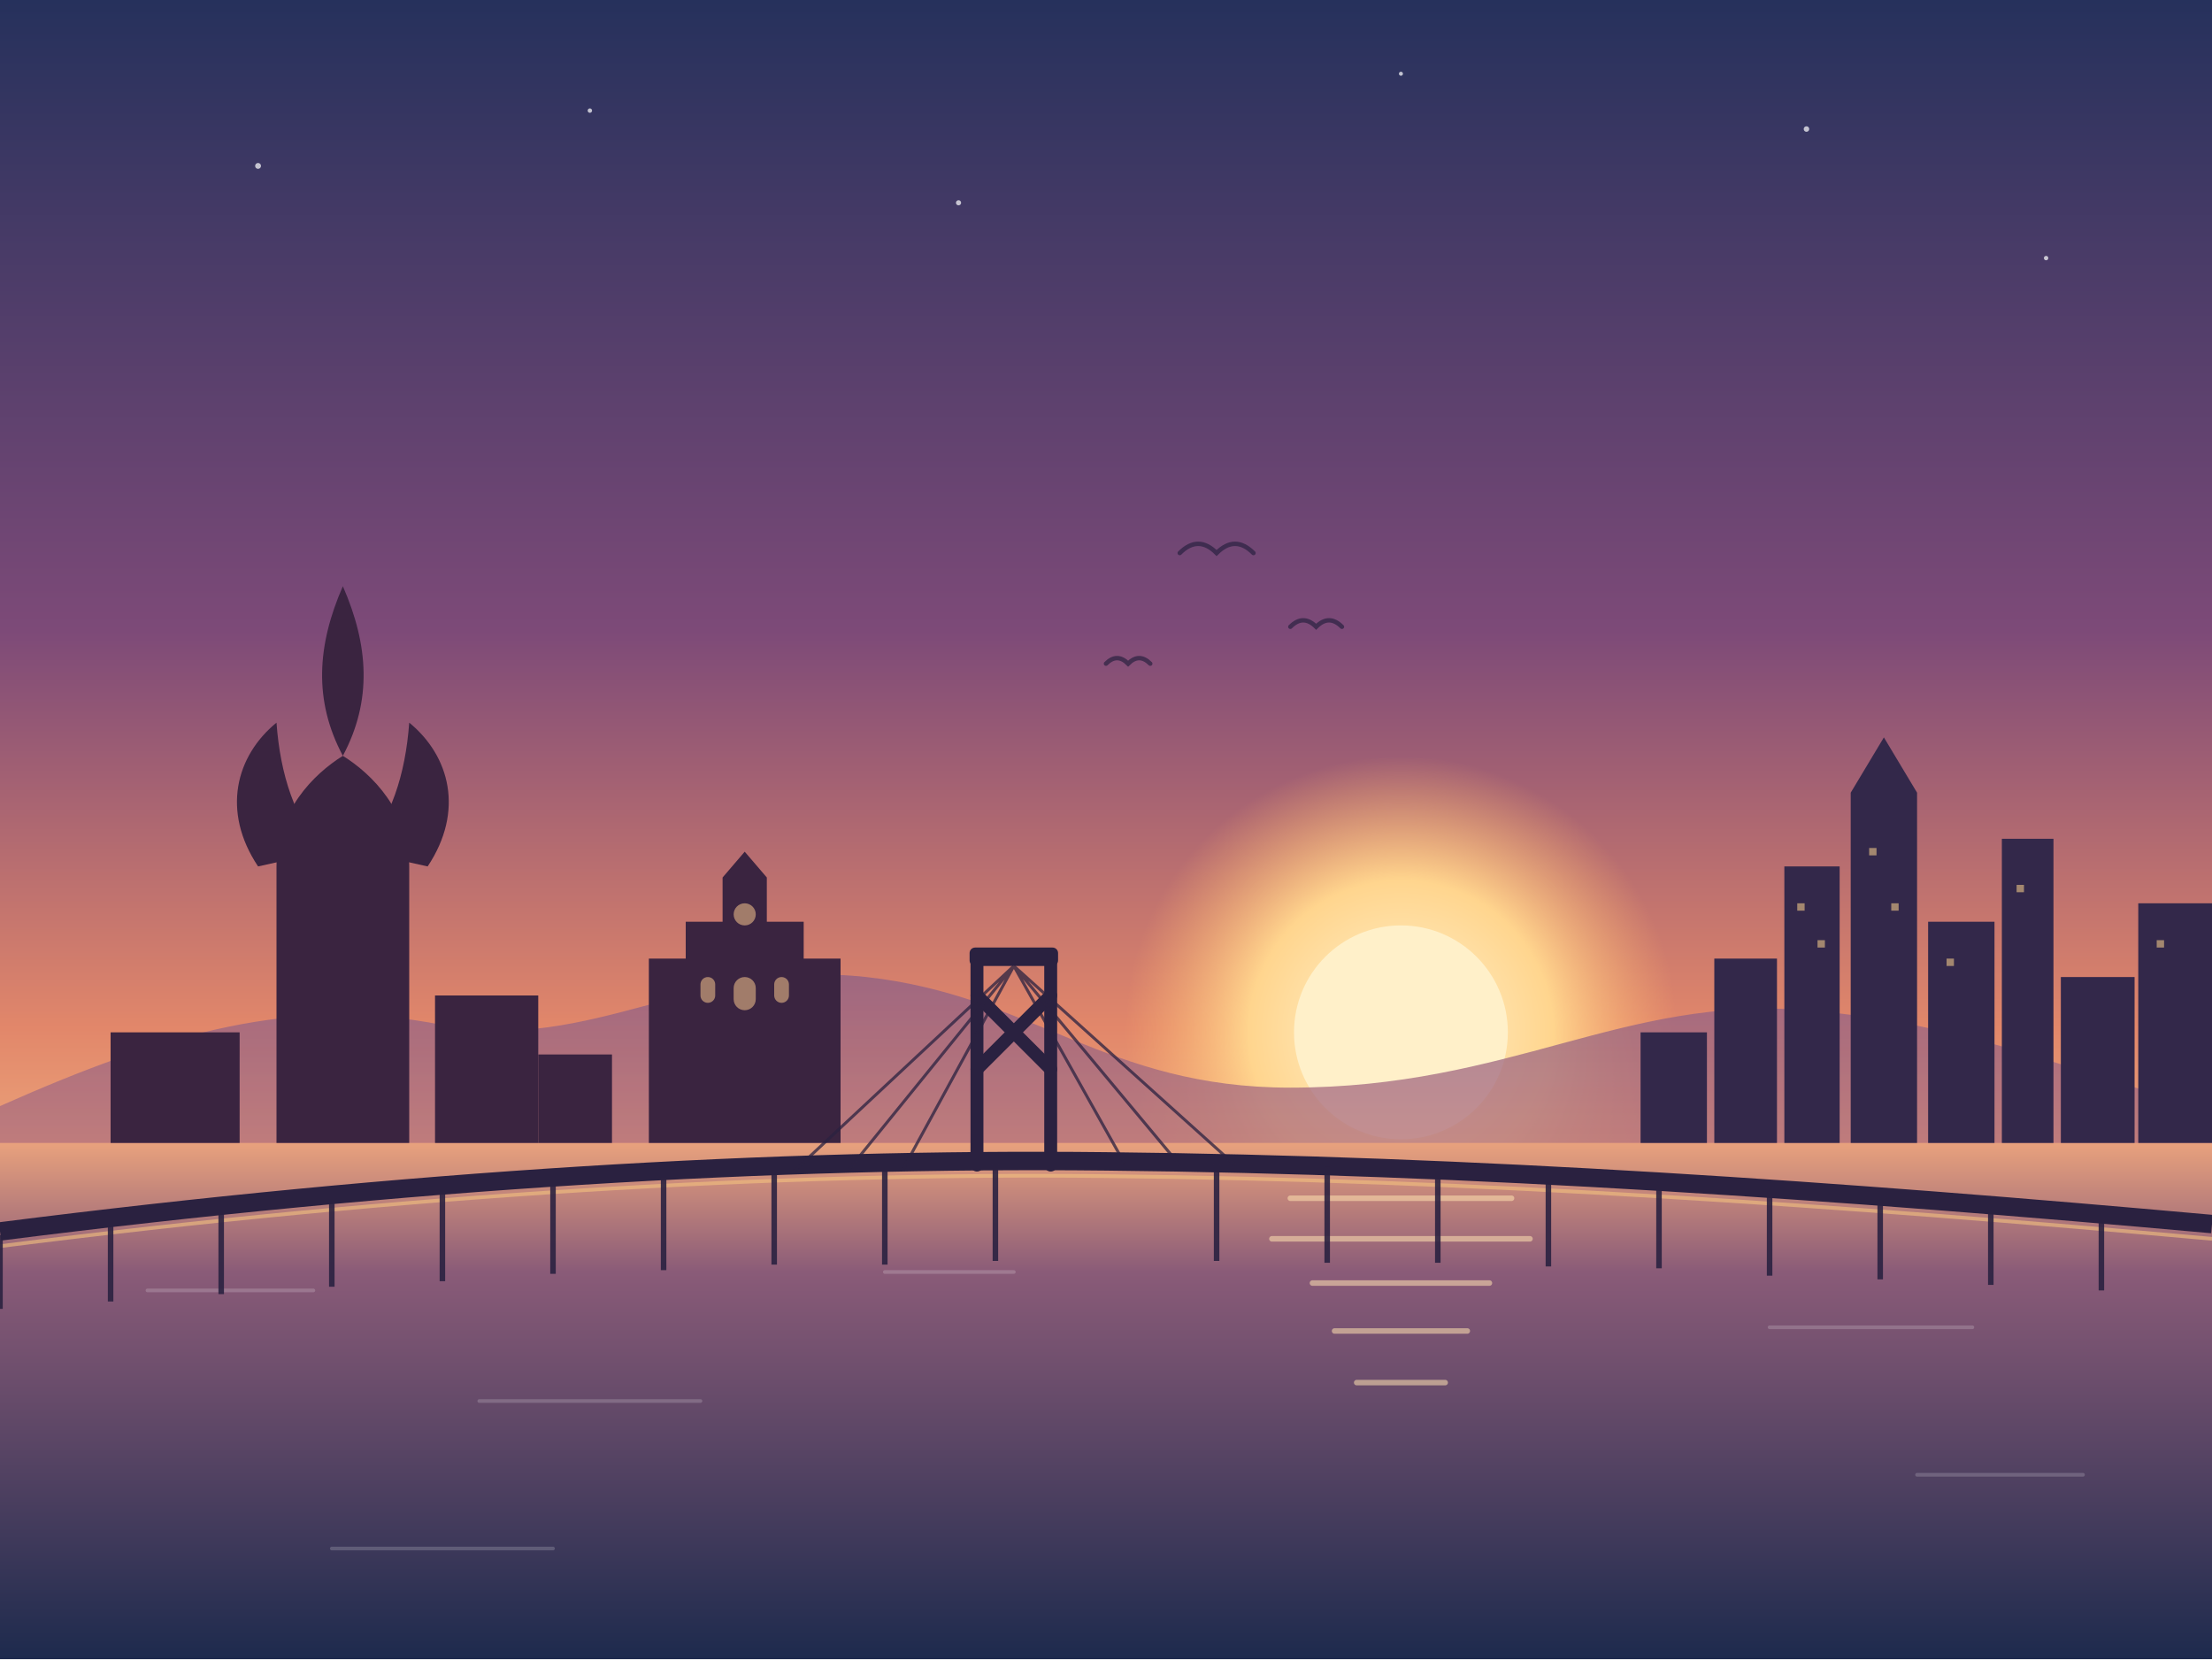
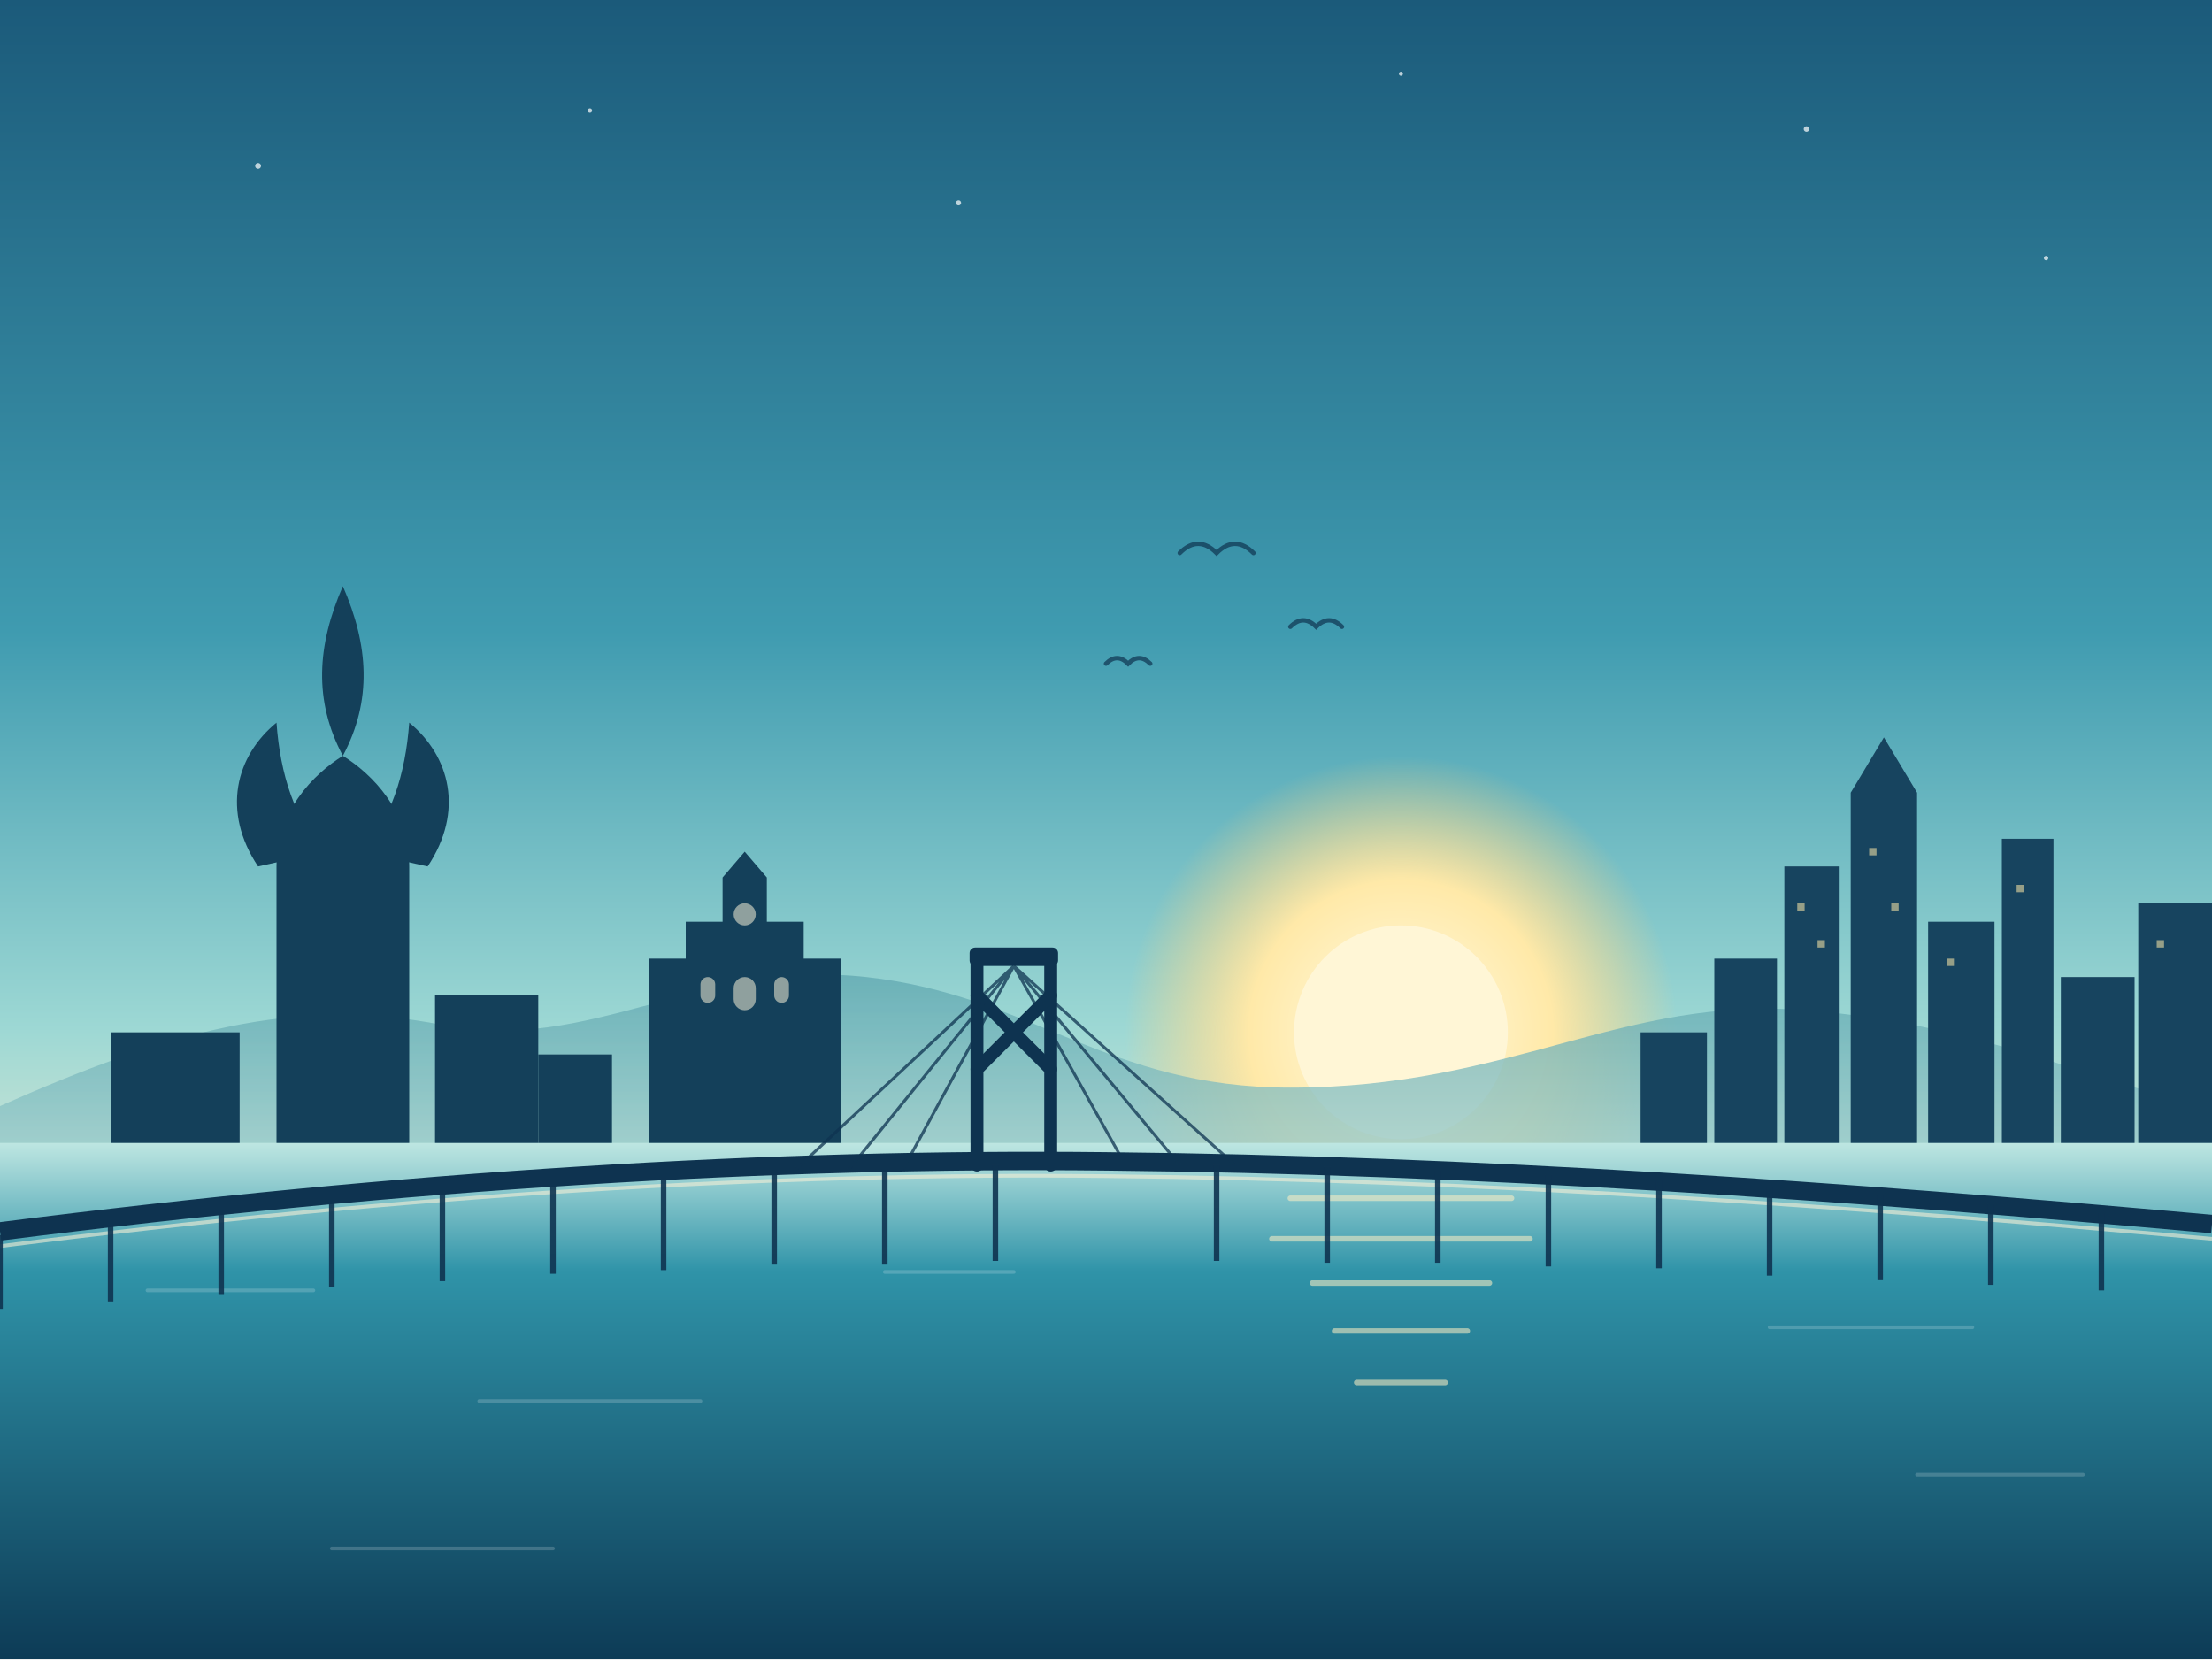
<svg xmlns="http://www.w3.org/2000/svg" viewBox="0 0 1200 900" preserveAspectRatio="xMidYMid slice">
  <defs>
    <linearGradient id="sky" x1="0" y1="0" x2="0" y2="1">
-       <stop offset="0" stop-color="#26315c" />
-       <stop offset=".38" stop-color="#7d4a78" />
-       <stop offset=".62" stop-color="#e2876a" />
-       <stop offset=".78" stop-color="#f6c48d" />
+       <stop offset="0" stop-color="#1b5a7a" />
+       <stop offset=".38" stop-color="#3f9bb0" />
+       <stop offset=".62" stop-color="#9dd8d4" />
+       <stop offset=".78" stop-color="#f4efd6" />
    </linearGradient>
    <linearGradient id="sea" x1="0" y1="0" x2="0" y2="1">
-       <stop offset="0" stop-color="#e9a27d" />
-       <stop offset=".25" stop-color="#8a5b78" />
-       <stop offset="1" stop-color="#1d2a4d" />
+       <stop offset="0" stop-color="#bfe7e2" />
+       <stop offset=".25" stop-color="#2f93a8" />
+       <stop offset="1" stop-color="#0d3b56" />
    </linearGradient>
    <radialGradient id="sun" cx=".5" cy=".5" r=".5">
-       <stop offset="0" stop-color="#fff3d1" />
-       <stop offset=".55" stop-color="#ffd58e" />
-       <stop offset="1" stop-color="#ffb26b" stop-opacity="0" />
+       <stop offset="0" stop-color="#fffbe6" />
+       <stop offset=".55" stop-color="#ffe9a8" />
+       <stop offset="1" stop-color="#ffd27a" stop-opacity="0" />
    </radialGradient>
    <linearGradient id="far" x1="0" y1="0" x2="0" y2="1">
-       <stop offset="0" stop-color="#8d5f86" />
-       <stop offset="1" stop-color="#b8737c" />
+       <stop offset="0" stop-color="#5fa7b0" />
+       <stop offset="1" stop-color="#9fcfcf" />
    </linearGradient>
  </defs>
  <rect width="1200" height="900" fill="url(#sky)" />
  <g fill="#fff" opacity=".7">
    <circle cx="140" cy="90" r="1.6" />
    <circle cx="320" cy="60" r="1.2" />
    <circle cx="520" cy="110" r="1.4" />
    <circle cx="980" cy="70" r="1.5" />
    <circle cx="1110" cy="140" r="1.2" />
    <circle cx="760" cy="40" r="1.1" />
  </g>
  <circle cx="760" cy="560" r="150" fill="url(#sun)" />
-   <circle cx="760" cy="560" r="58" fill="#fff0c9" />
+   <circle cx="760" cy="560" r="58" fill="#fff6d6" />
  <path d="M0 600 C90 560 160 540 240 556 C320 572 380 520 470 530 C560 540 600 590 700 590 C820 590 880 540 980 548 C1080 556 1140 590 1200 600 L1200 640 L0 640 Z" fill="url(#far)" opacity=".75" />
  <rect y="620" width="1200" height="280" fill="url(#sea)" />
-   <g stroke="#ffe2b0" stroke-width="3" stroke-linecap="round" opacity=".55">
+   <g stroke="#fff1c4" stroke-width="3" stroke-linecap="round" opacity=".55">
    <path d="M700 650h120M690 672h140M712 696h96M724 722h72M736 750h48" />
  </g>
  <g stroke="#ffffff" stroke-width="2" stroke-linecap="round" opacity=".18">
    <path d="M80 700h90M260 760h120M480 690h70M960 720h110M1040 800h90M180 840h120" />
  </g>
-   <g fill="#3a2440">
+   <g fill="#14405a">
    <path d="M150 620 L150 470 C150 440 170 420 186 410 C202 420 222 440 222 470 L222 620 Z" />
    <path d="M186 410 C170 380 172 350 186 318 C200 350 202 380 186 410 Z" />
    <path d="M140 470 C120 440 128 410 150 392 C152 420 160 445 176 462 Z M232 470 C252 440 244 410 222 392 C220 420 212 445 196 462 Z" />
    <rect x="60" y="560" width="70" height="60" />
    <rect x="236" y="540" width="56" height="80" />
    <rect x="292" y="572" width="40" height="48" />
    <path d="M352 620 V520 H372 V500 H392 V476 L404 462 L416 476 V500 H436 V520 H456 V620 Z" />
  </g>
-   <g fill="#f6c48d" opacity=".55">
+   <g fill="#f4efd6" opacity=".55">
    <rect x="380" y="530" width="8" height="14" rx="4" />
    <rect x="398" y="530" width="12" height="18" rx="6" />
    <rect x="420" y="530" width="8" height="14" rx="4" />
    <rect x="398" y="490" width="12" height="12" rx="6" />
  </g>
-   <g fill="#33284a">
+   <g fill="#17445f">
    <rect x="930" y="520" width="34" height="100" />
    <rect x="968" y="470" width="30" height="150" />
    <path d="M1004 620 V430 L1022 400 L1040 430 V620 Z" />
    <rect x="1046" y="500" width="36" height="120" />
    <rect x="1086" y="455" width="28" height="165" />
    <rect x="1118" y="530" width="40" height="90" />
    <rect x="1160" y="490" width="40" height="130" />
    <rect x="890" y="560" width="36" height="60" />
  </g>
-   <g fill="#ffd58e" opacity=".55">
+   <g fill="#ffe9a8" opacity=".55">
    <rect x="975" y="490" width="4" height="4" />
    <rect x="986" y="510" width="4" height="4" />
    <rect x="1014" y="460" width="4" height="4" />
    <rect x="1026" y="490" width="4" height="4" />
    <rect x="1094" y="480" width="4" height="4" />
    <rect x="1056" y="520" width="4" height="4" />
    <rect x="1170" y="510" width="4" height="4" />
  </g>
-   <path d="M0 668 C220 640 420 628 600 630 C800 632 1000 646 1200 664" fill="none" stroke="#2a2140" stroke-width="10" />
-   <path d="M0 676 C220 648 420 636 600 638 C800 640 1000 654 1200 672" fill="none" stroke="#f3c27f" stroke-width="2" opacity=".6" />
-   <g stroke="#2a2140" stroke-width="3" opacity=".9">
+   <path d="M0 668 C220 640 420 628 600 630 C800 632 1000 646 1200 664" fill="none" stroke="#0e3350" stroke-width="10" />
+   <path d="M0 676 C220 648 420 636 600 638 C800 640 1000 654 1200 672" fill="none" stroke="#f4efd6" stroke-width="2" opacity=".6" />
+   <g stroke="#0e3350" stroke-width="3" opacity=".9">
    <path d="M0 670v40M60 664v42M120 658v44M180 652v46M240 647v48M300 643v48M360 639v50M420 636v50M480 634v52M540 632v52M660 632v52M720 633v52M780 635v50M840 637v50M900 640v48M960 644v48M1020 648v46M1080 653v44M1140 658v42" />
  </g>
-   <g fill="none" stroke="#2a2140" stroke-width="7" stroke-linecap="round">
+   <g fill="none" stroke="#0e3350" stroke-width="7" stroke-linecap="round">
    <path d="M530 632 V520 M570 632 V520" />
    <path d="M530 540 L570 580 M570 540 L530 580" />
  </g>
-   <g stroke="#2a2140" stroke-width="1.6" opacity=".75">
+   <g stroke="#0e3350" stroke-width="1.6" opacity=".75">
    <path d="M550 524 L430 636M550 524 L460 635M550 524 L490 634M550 524 L670 632M550 524 L640 632M550 524 L610 631" />
  </g>
-   <rect x="526" y="514" width="48" height="10" rx="3" fill="#2a2140" />
-   <g fill="none" stroke="#2a2140" stroke-width="2.4" stroke-linecap="round" opacity=".7">
+   <rect x="526" y="514" width="48" height="10" rx="3" fill="#0e3350" />
+   <g fill="none" stroke="#0e3350" stroke-width="2.4" stroke-linecap="round" opacity=".7">
    <path d="M640 300q10-10 20 0q10-10 20 0" />
    <path d="M700 340q7-7 14 0q7-7 14 0" />
    <path d="M600 360q6-6 12 0q6-6 12 0" />
  </g>
</svg>
